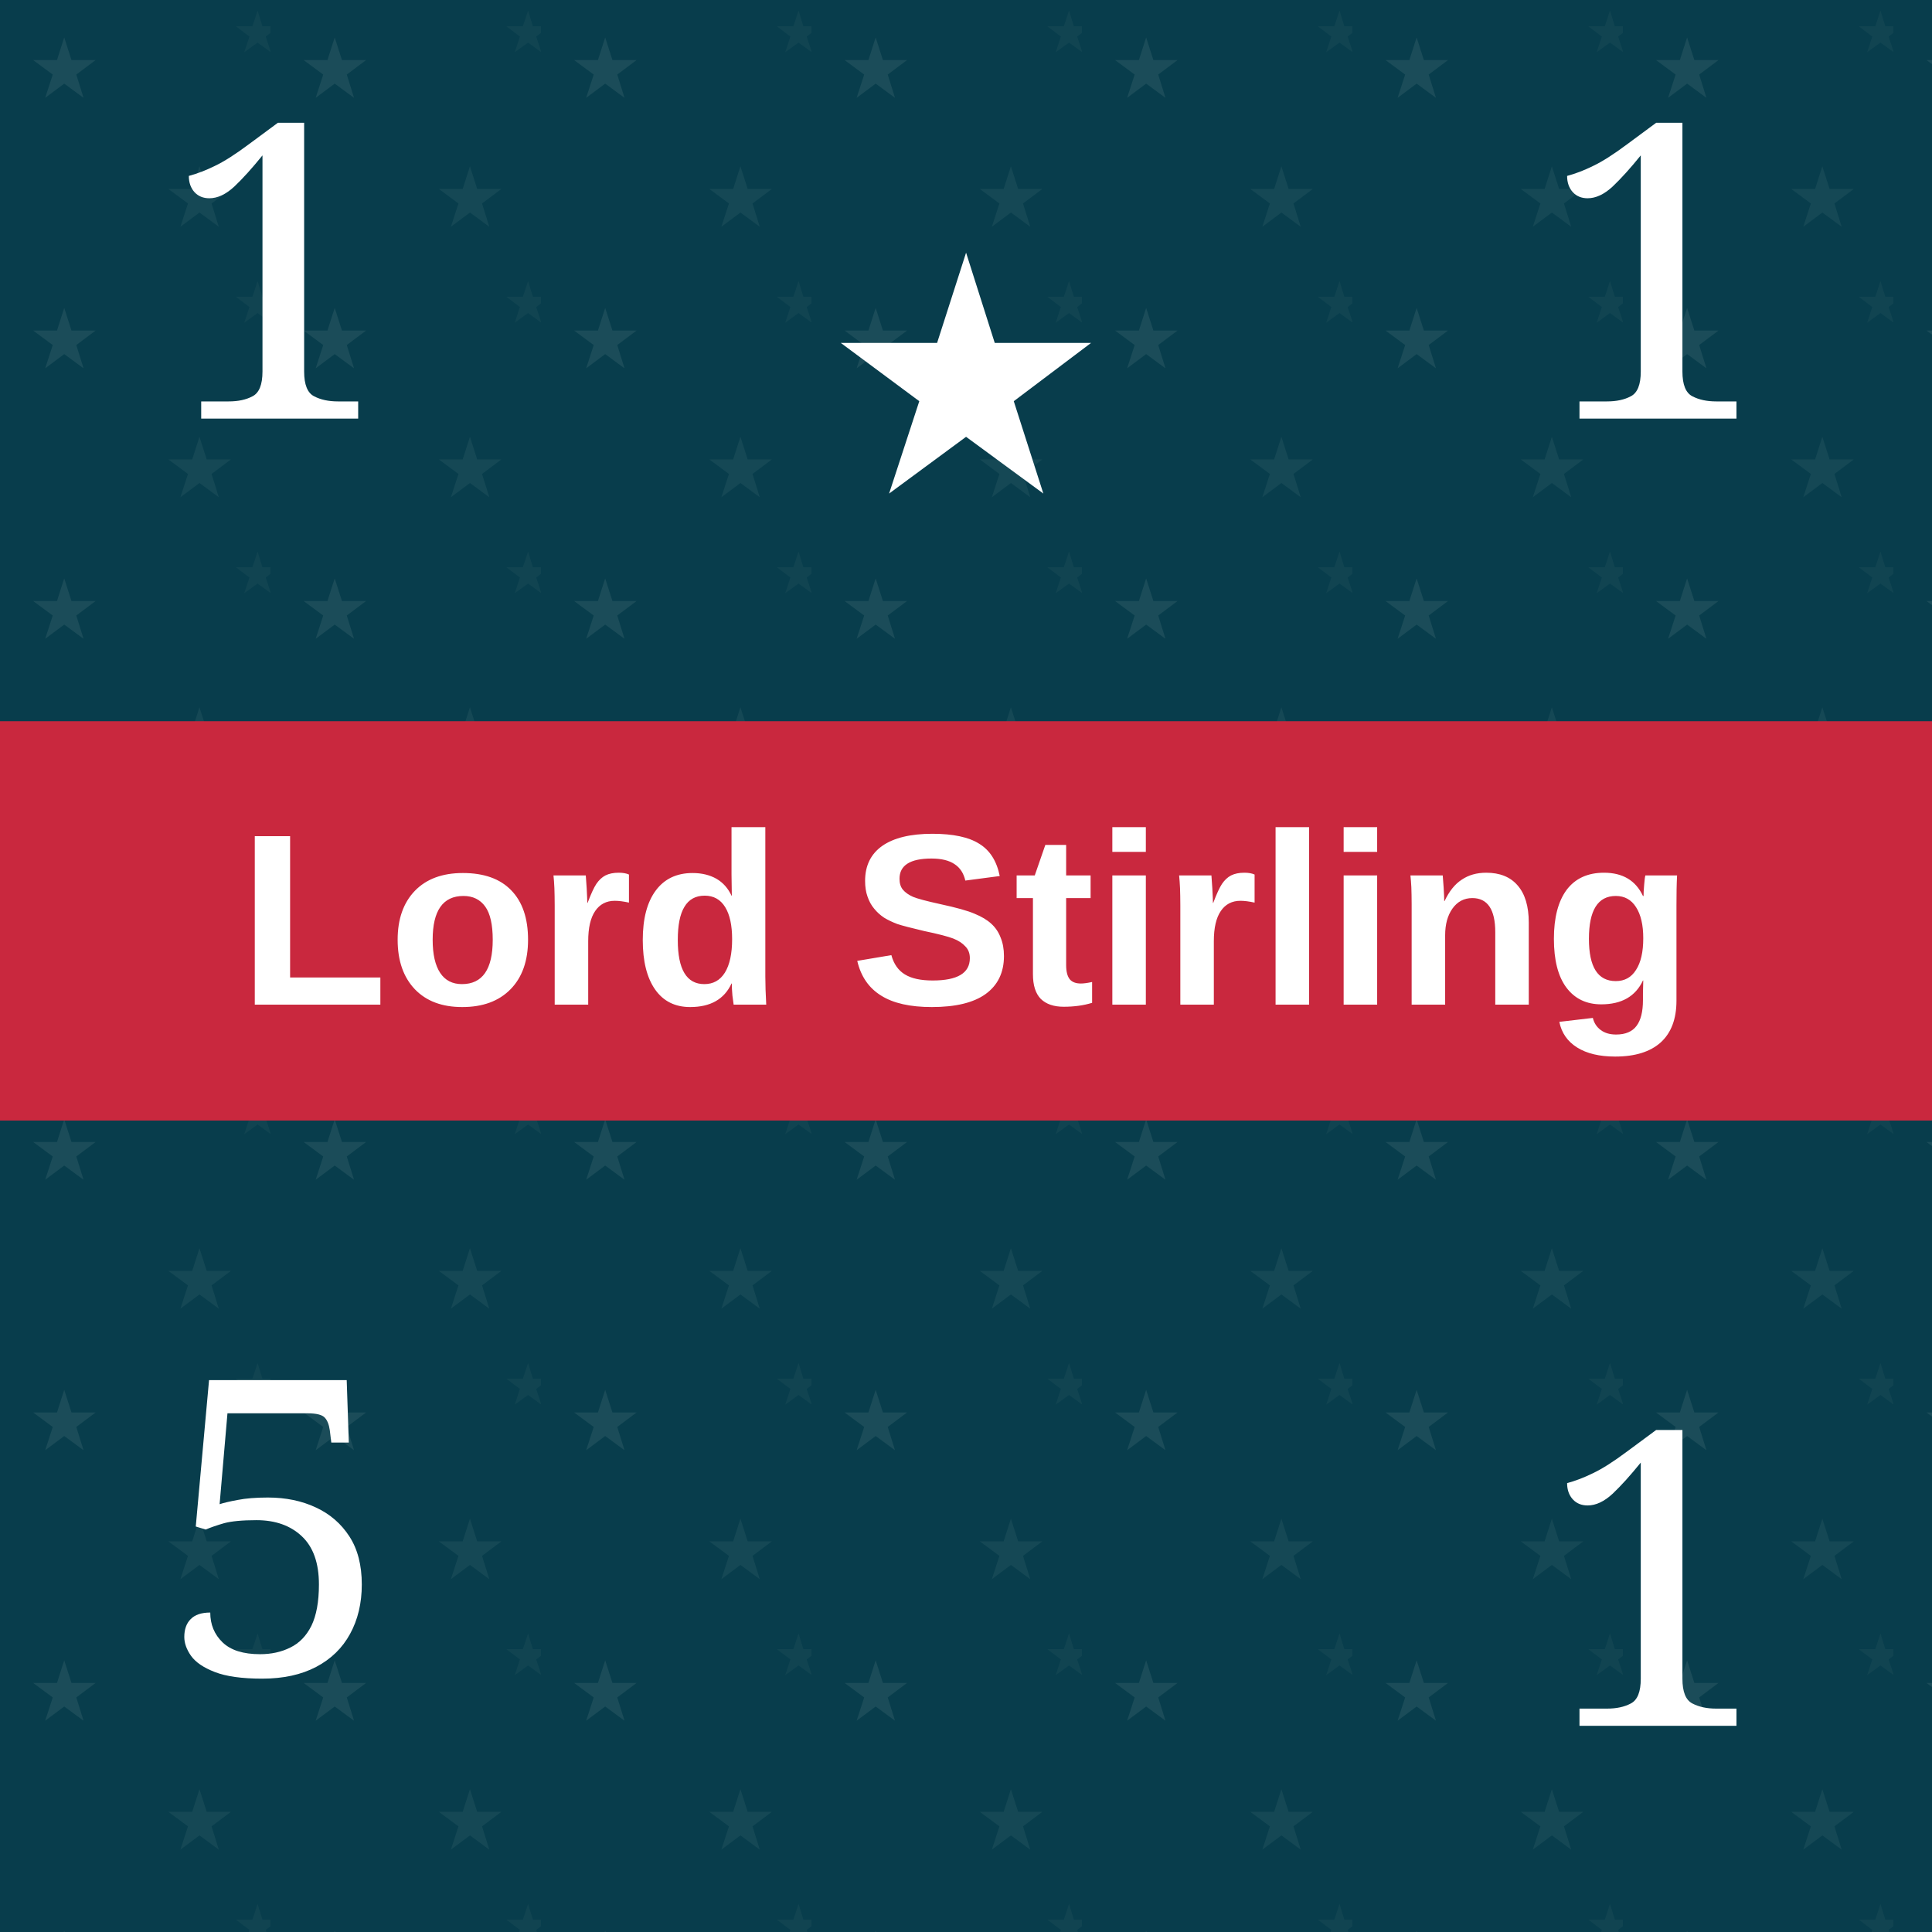
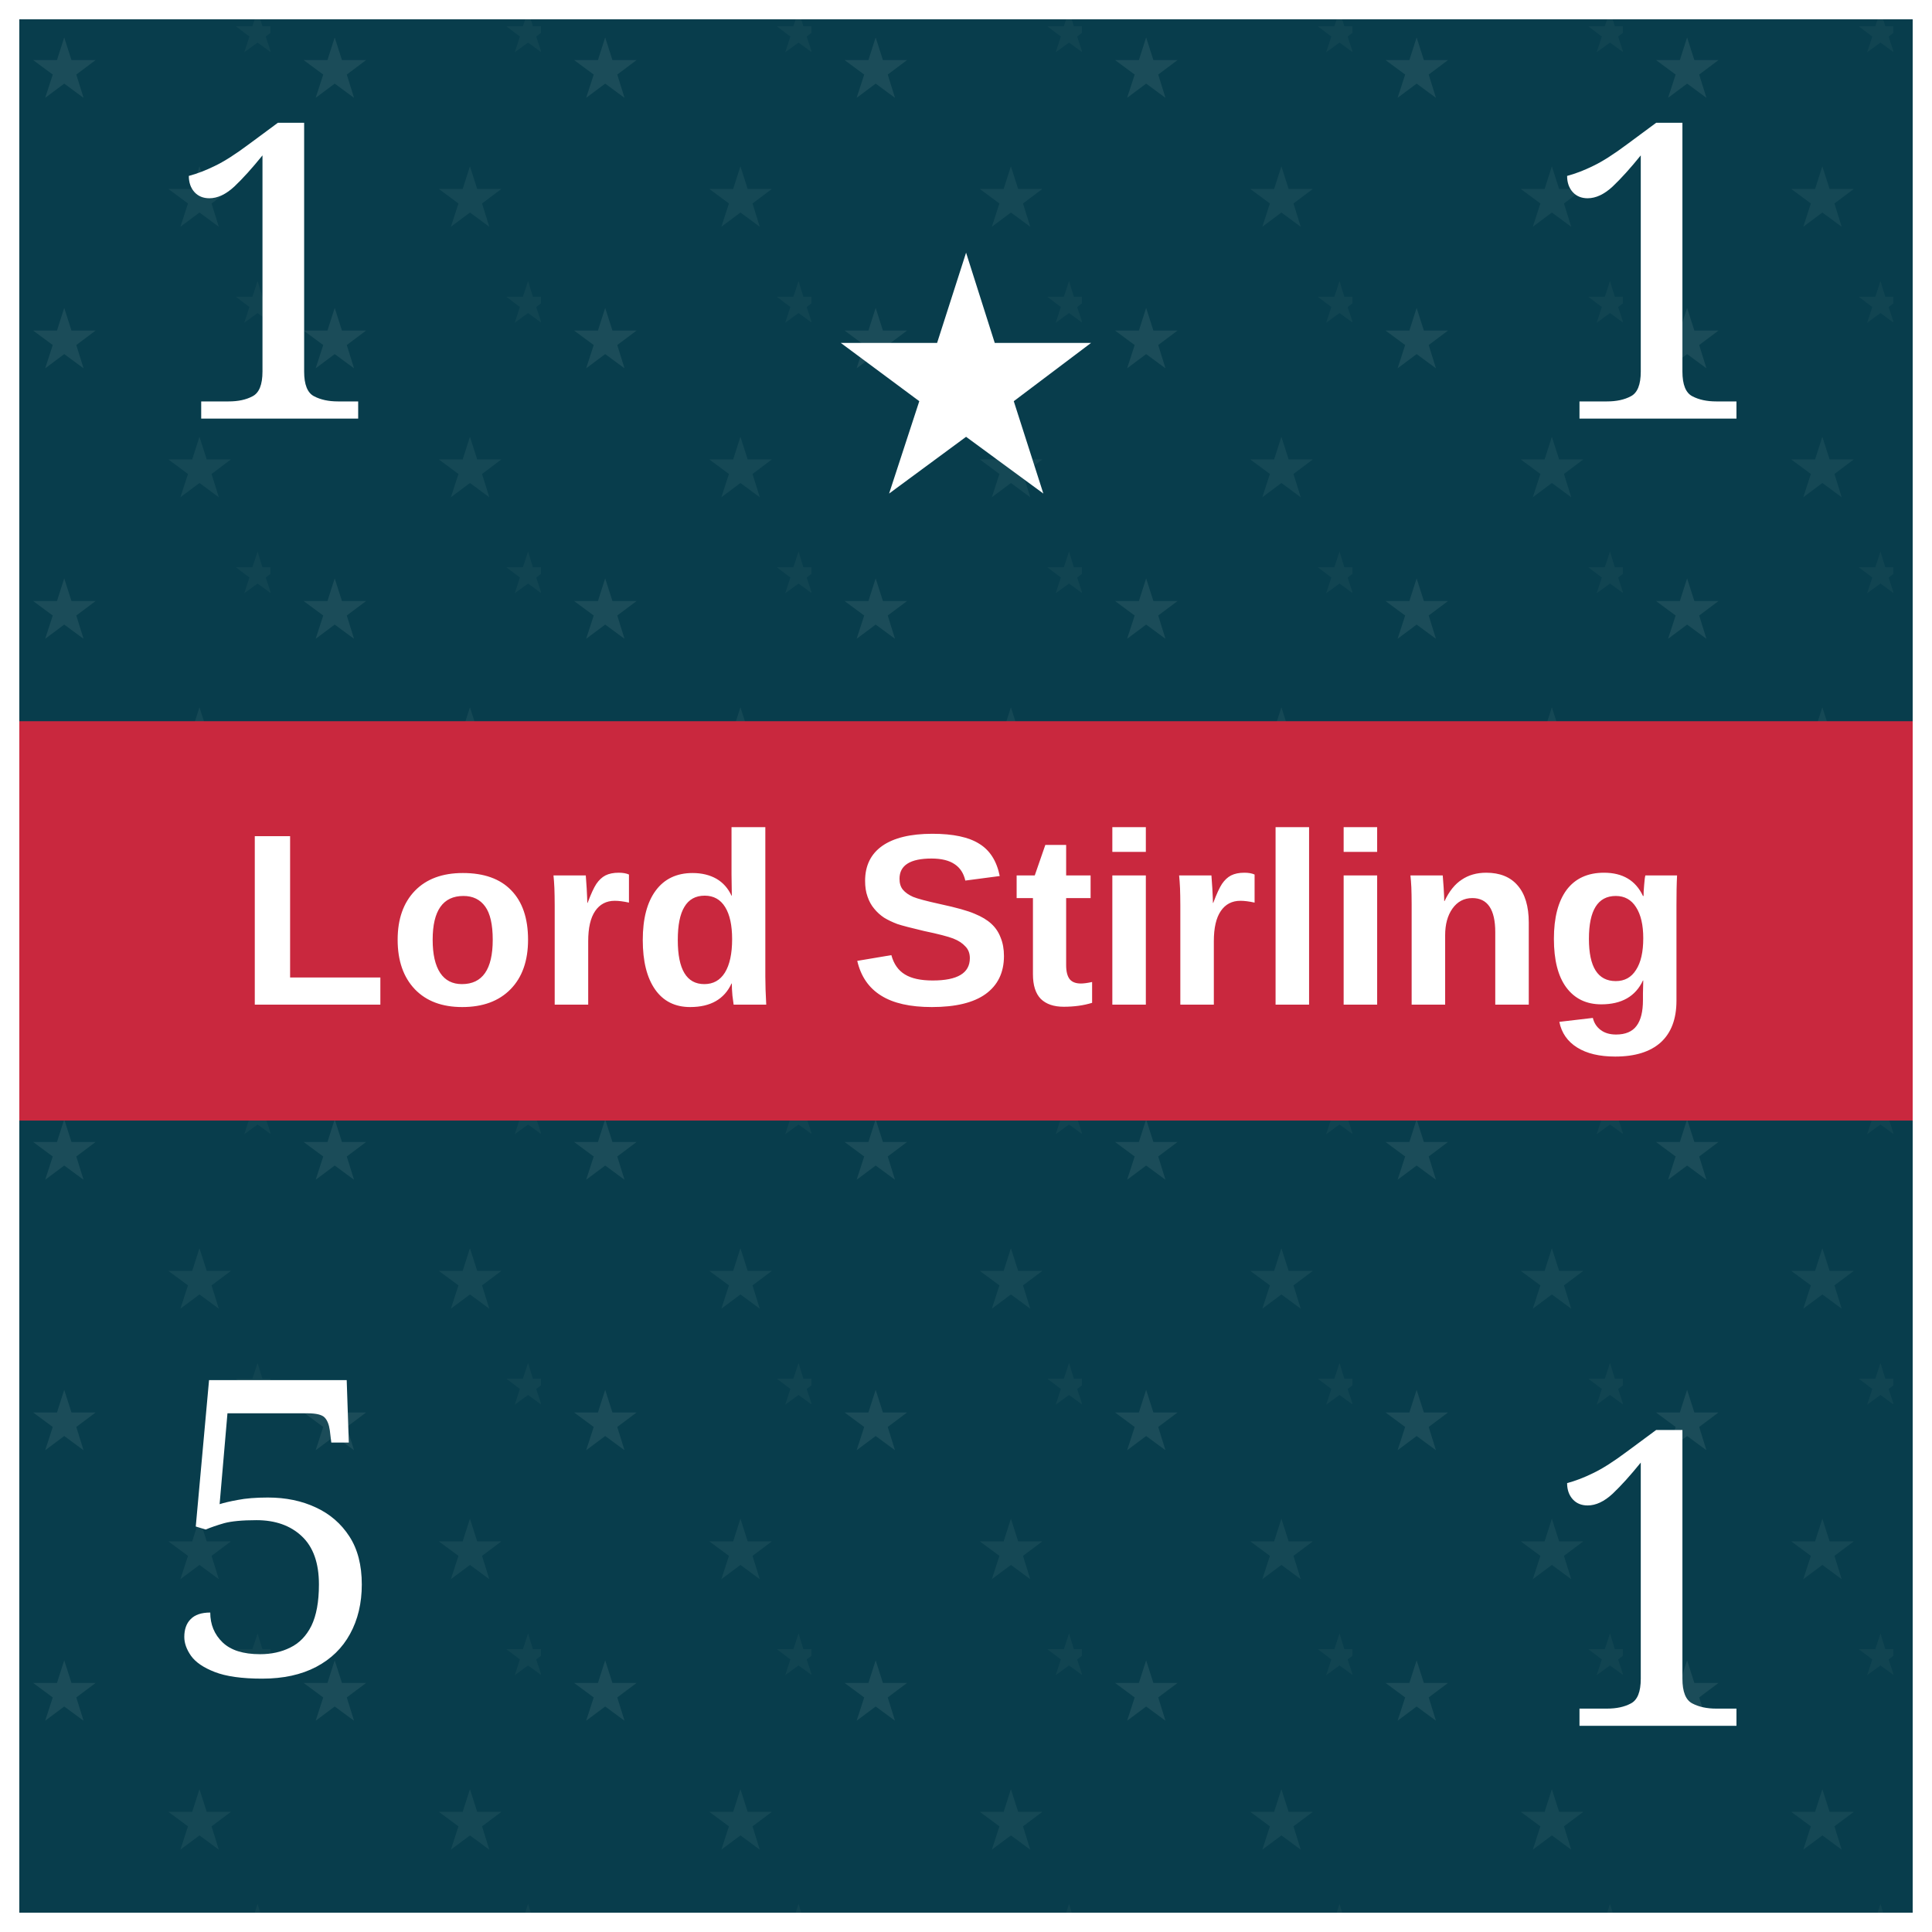
<svg xmlns="http://www.w3.org/2000/svg" viewBox="0 0 100 100" role="img" aria-labelledby="title desc">
  <defs>
    <pattern id="blueTexture" width="6" height="6" patternUnits="userSpaceOnUse">
      <rect width="6" height="6" fill="#083d4c" />
      <path d="M0 1H6 M0 4H6" stroke="#b7d0c6" stroke-opacity=".11" stroke-width="0.33" />
      <path d="M1.67 0V6 M4.67 0V6" stroke="#d3e0d2" stroke-opacity=".08" stroke-width="0.33" />
    </pattern>
    <pattern id="americanLeaderTexture" width="14" height="14" patternUnits="userSpaceOnUse">
      <rect width="14" height="14" fill="#083d4c" />
      <text x="3.33" y="5" fill="#b7d0c6" fill-opacity=".11" font-family="Georgia, serif" font-size="4.33" text-anchor="middle">★</text>
      <text x="10.33" y="11.67" fill="#b7d0c6" fill-opacity=".08" font-family="Georgia, serif" font-size="4.33" text-anchor="middle">★</text>
      <text x="13.33" y="2.67" fill="#b7d0c6" fill-opacity=".05" font-family="Georgia, serif" font-size="3" text-anchor="middle">★</text>
    </pattern>
    <pattern id="redTexture" width="8" height="8" patternUnits="userSpaceOnUse">
      <rect width="8" height="8" fill="#d94234" />
      <path d="M0 0L8 8M8 0L0 8" stroke="#ffc0a4" stroke-opacity=".14" stroke-width="0.67" />
      <path d="M2 0V8M6 0V8" stroke="#831e22" stroke-opacity=".14" stroke-width="0.67" />
    </pattern>
    <pattern id="blackTexture" width="4" height="4" patternUnits="userSpaceOnUse" patternTransform="rotate(35)">
      <rect width="4" height="4" fill="#101214" />
      <path d="M0 0.67H4" stroke="#6a6a6a" stroke-opacity=".35" stroke-width="0.33" />
    </pattern>
    <filter id="shadow" x="-15%" y="-15%" width="130%" height="130%">
      <feDropShadow dx="0" dy="0.67" stdDeviation="0.67" flood-opacity=".38" />
    </filter>
  </defs>
  <rect width="100" height="100" fill="url(#americanLeaderTexture)" />
  <text x="14.33" y="21.67" fill="#fff" font-family="Georgia, serif" font-size="21.33" text-anchor="middle">1</text>
  <text x="50" y="25.33" fill="#fff" font-family="Georgia, serif" font-size="17.33" text-anchor="middle">★</text>
  <text x="85.67" y="21.67" fill="#fff" font-family="Georgia, serif" font-size="21.33" text-anchor="middle">1</text>
  <rect y="37.33" width="100" height="20.67" fill="#c9283e" />
  <text x="50" y="52" fill="#fff" font-family="Arial, sans-serif" font-size="12.67" font-weight="bold" text-anchor="middle">Lord Stirling</text>
  <text x="14.33" y="86.67" fill="#fff" font-family="Georgia, serif" font-size="21.33" text-anchor="middle">5</text>
  <text x="85.67" y="89.33" fill="#fff" font-family="Georgia, serif" font-size="21.33" text-anchor="middle">1</text>
+   <rect x="0.5" y="0.5" width="99" height="99" fill="none" stroke="#fff" stroke-width="1" />
</svg>
